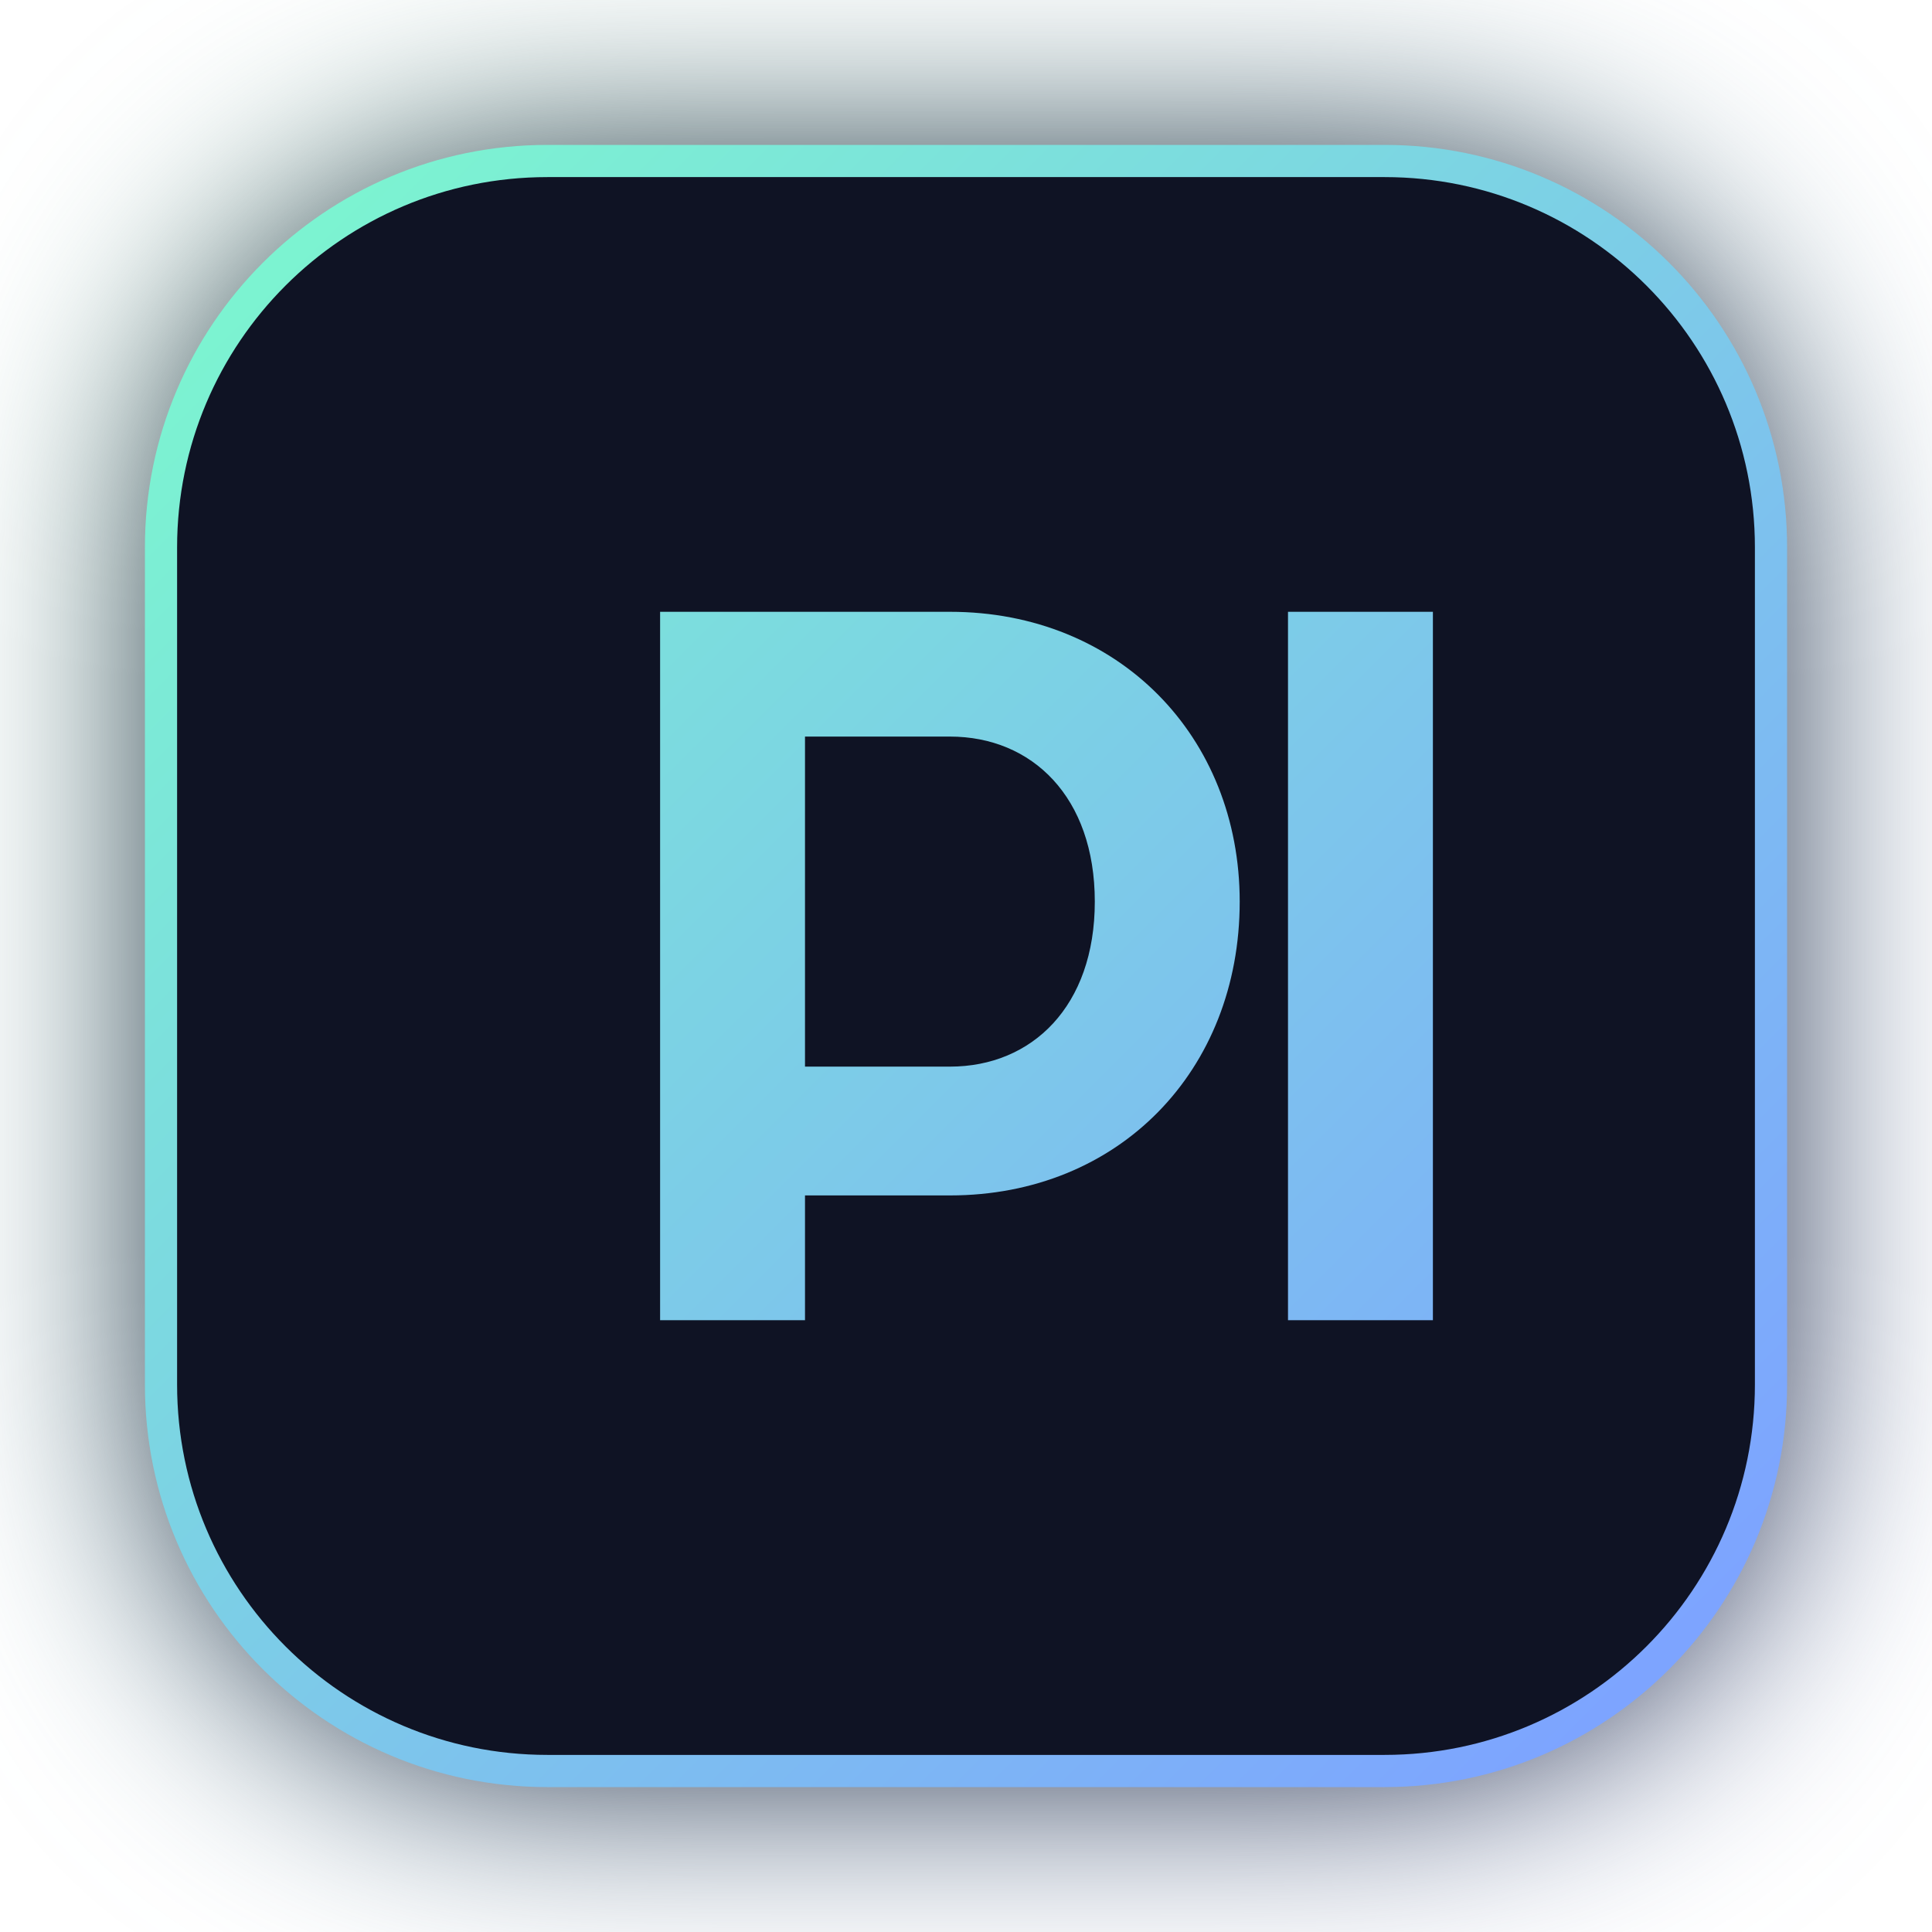
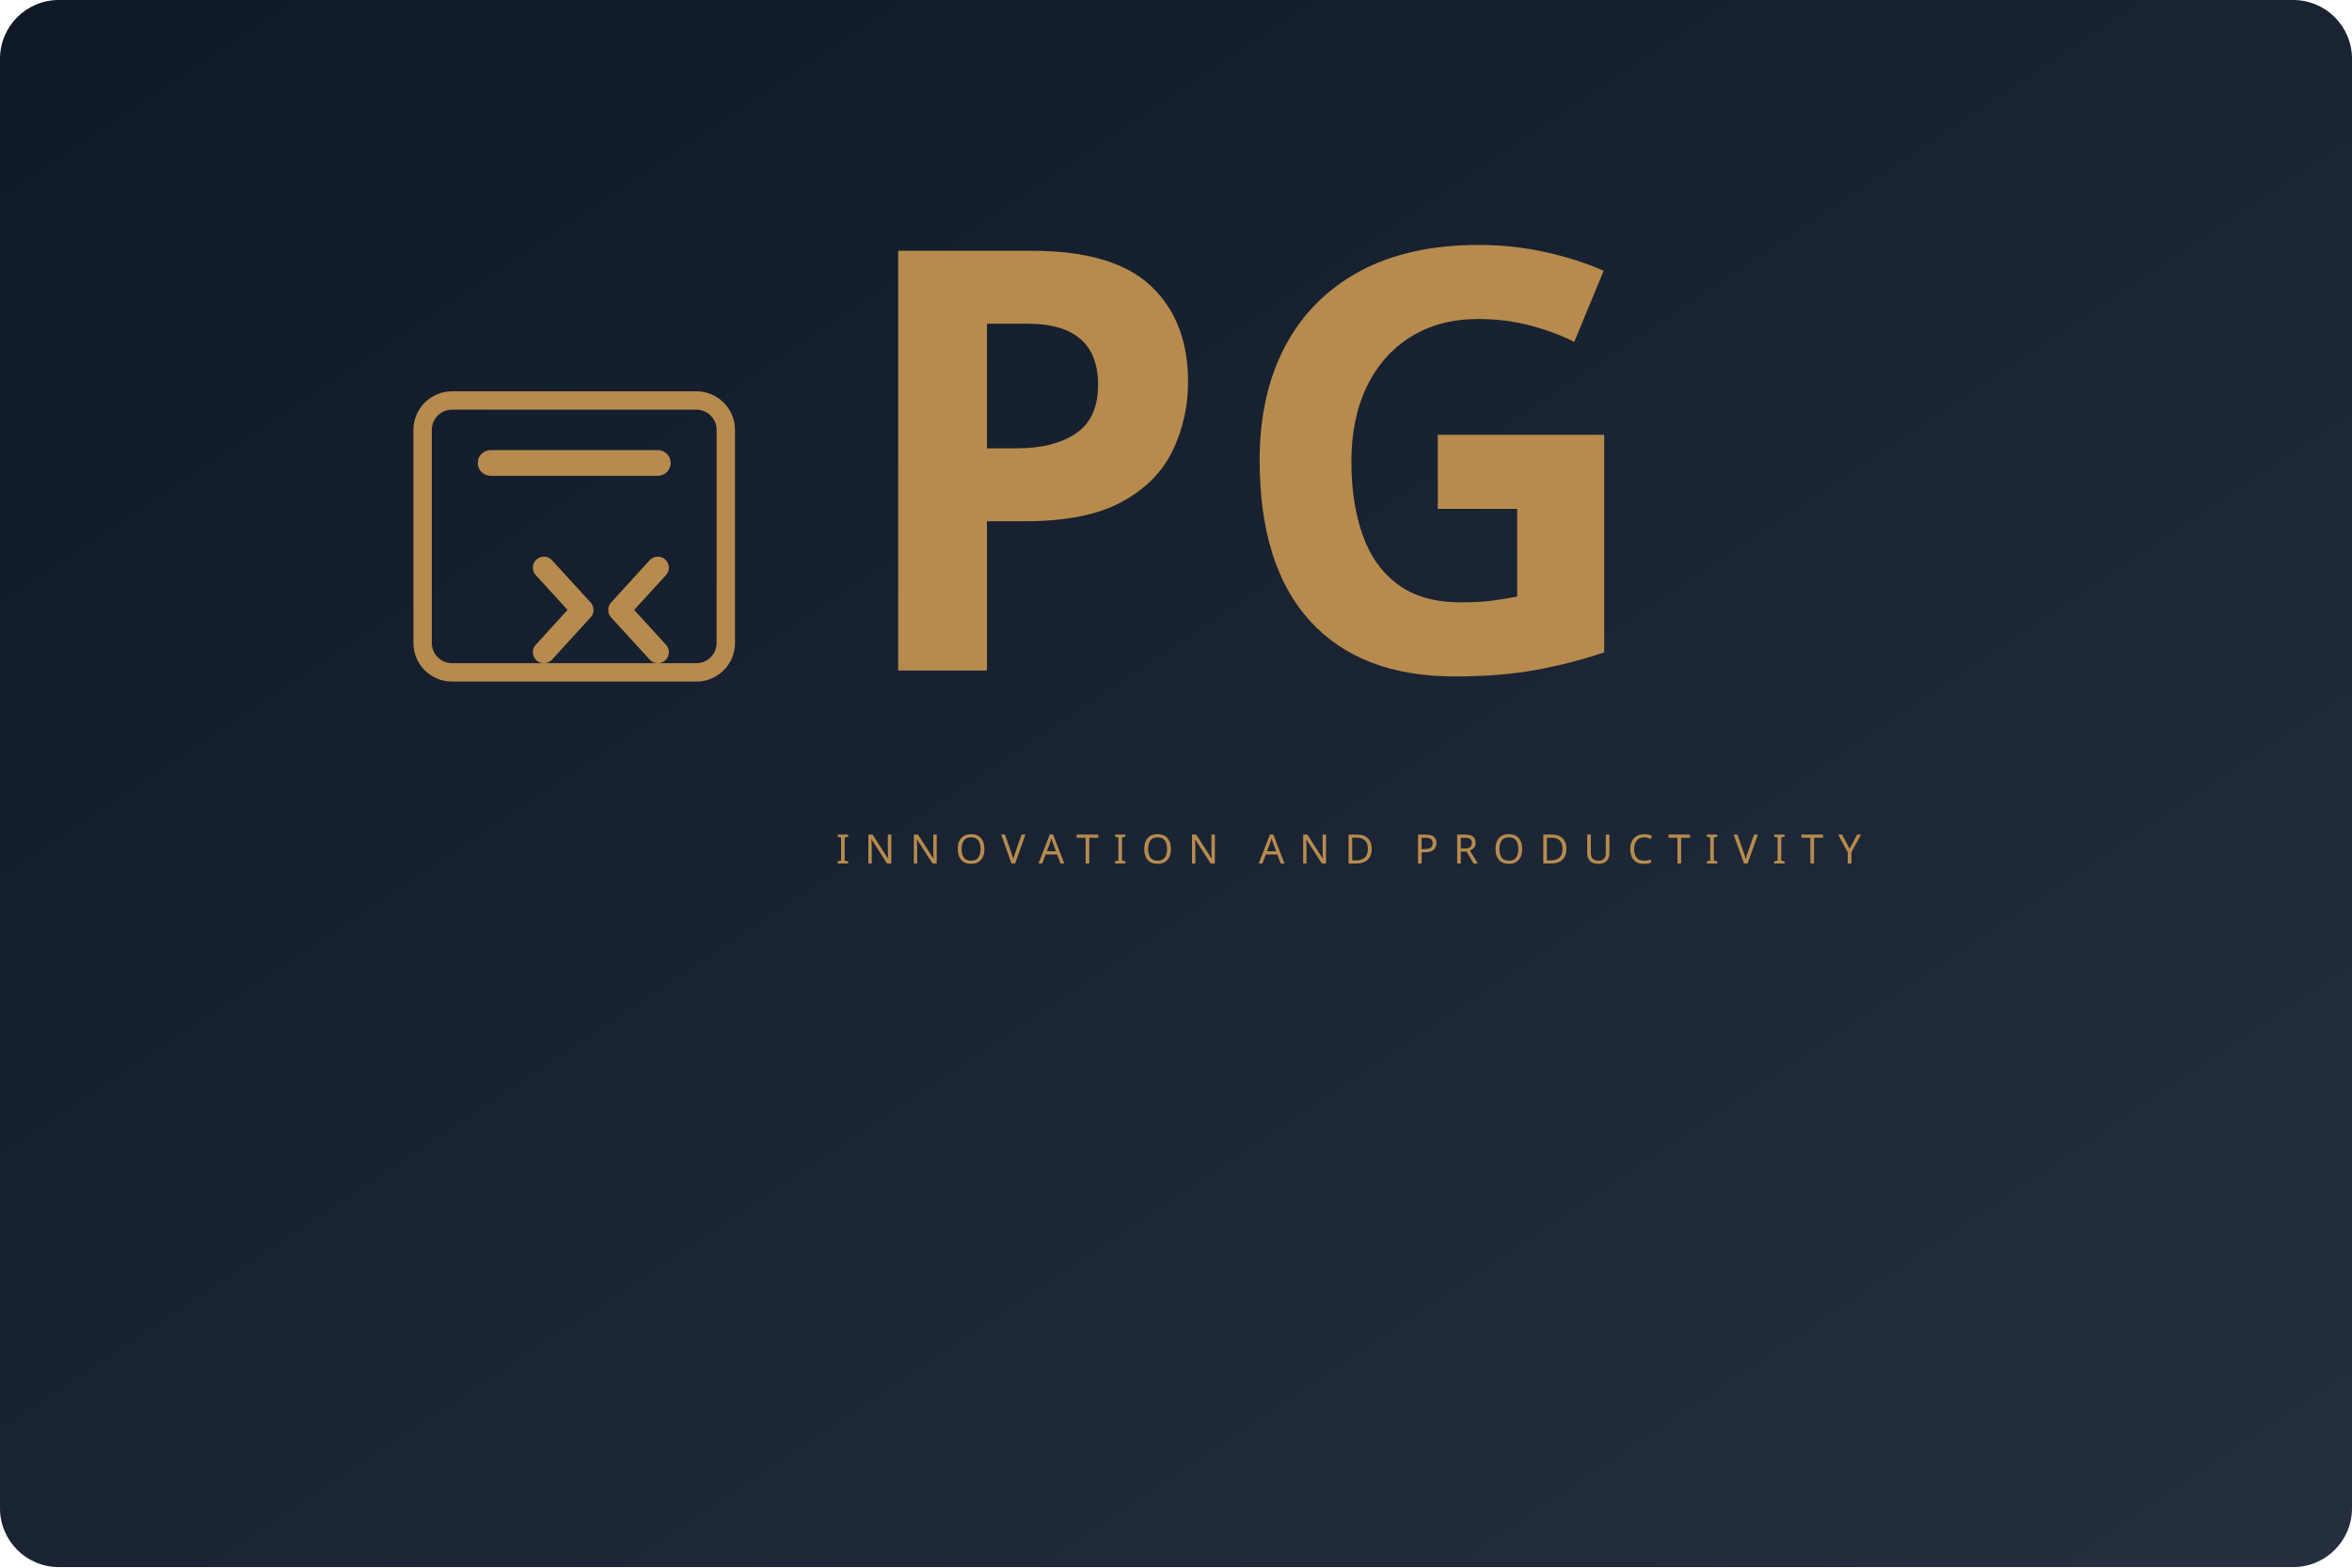
- <svg xmlns="http://www.w3.org/2000/svg" width="240" height="240" viewBox="0 0 240 240" fill="none">
+ <svg xmlns="http://www.w3.org/2000/svg" width="1280" height="853" viewBox="0 0 1280 853" fill="none" role="img" aria-labelledby="title desc">
  <defs>
-     <linearGradient id="grad" x1="34" y1="34" x2="206" y2="206" gradientUnits="userSpaceOnUse">
-       <stop stop-color="#7CF3D1" />
-       <stop offset="1" stop-color="#7DA4FF" />
+     <linearGradient id="bg" x1="0" y1="0" x2="1" y2="1">
+       <stop offset="0%" stop-color="#0F1826" />
+       <stop offset="100%" stop-color="#252F3F" />
    </linearGradient>
-     <filter id="glow" x="0" y="0" width="240" height="240" filterUnits="userSpaceOnUse" color-interpolation-filters="sRGB">
-       <feGaussianBlur stdDeviation="14" result="blur" />
-       <feMerge>
-         <feMergeNode in="blur" />
-         <feMergeNode in="SourceGraphic" />
-       </feMerge>
-     </filter>
  </defs>
-   <rect x="20" y="20" width="200" height="200" rx="48" fill="#0F1324" stroke="url(#grad)" stroke-width="4" filter="url(#glow)" />
-   <path d="M82 164V76H118C139 76 154 91.5 154 112C154 133 139 148.5 118 148.5H100V164H82ZM100 132.5H118C128.2 132.5 136 125 136 112C136 99 128.2 91.5 118 91.5H100V132.5ZM160 164V76H178V164H160Z" fill="url(#grad)" />
+   <rect width="1280" height="853" fill="url(#bg)" rx="32" />
+   <rect x="230" y="218" width="165" height="148" rx="16" fill="none" stroke="#B78B4E" stroke-width="10" />
+   <rect x="260" y="245" width="105" height="14" rx="7" fill="#B78B4E" />
+   <path d="M296 309L317 332L296 355" stroke="#B78B4E" stroke-width="12" stroke-linecap="round" stroke-linejoin="round" />
+   <path d="M358 309L337 332L358 355" stroke="#B78B4E" stroke-width="12" stroke-linecap="round" stroke-linejoin="round" />
+   <text x="460" y="365" fill="#B78B4E" font-family="'Poppins','Segoe UI','Helvetica Neue',sans-serif" font-size="320" font-weight="800" letter-spacing="6">PG</text>
+   <text x="455" y="470" fill="#B78B4E" font-family="'Poppins','Segoe UI','Helvetica Neue',sans-serif" font-size="22" letter-spacing="8" text-transform="uppercase">INNOVATION AND PRODUCTIVITY</text>
</svg>
